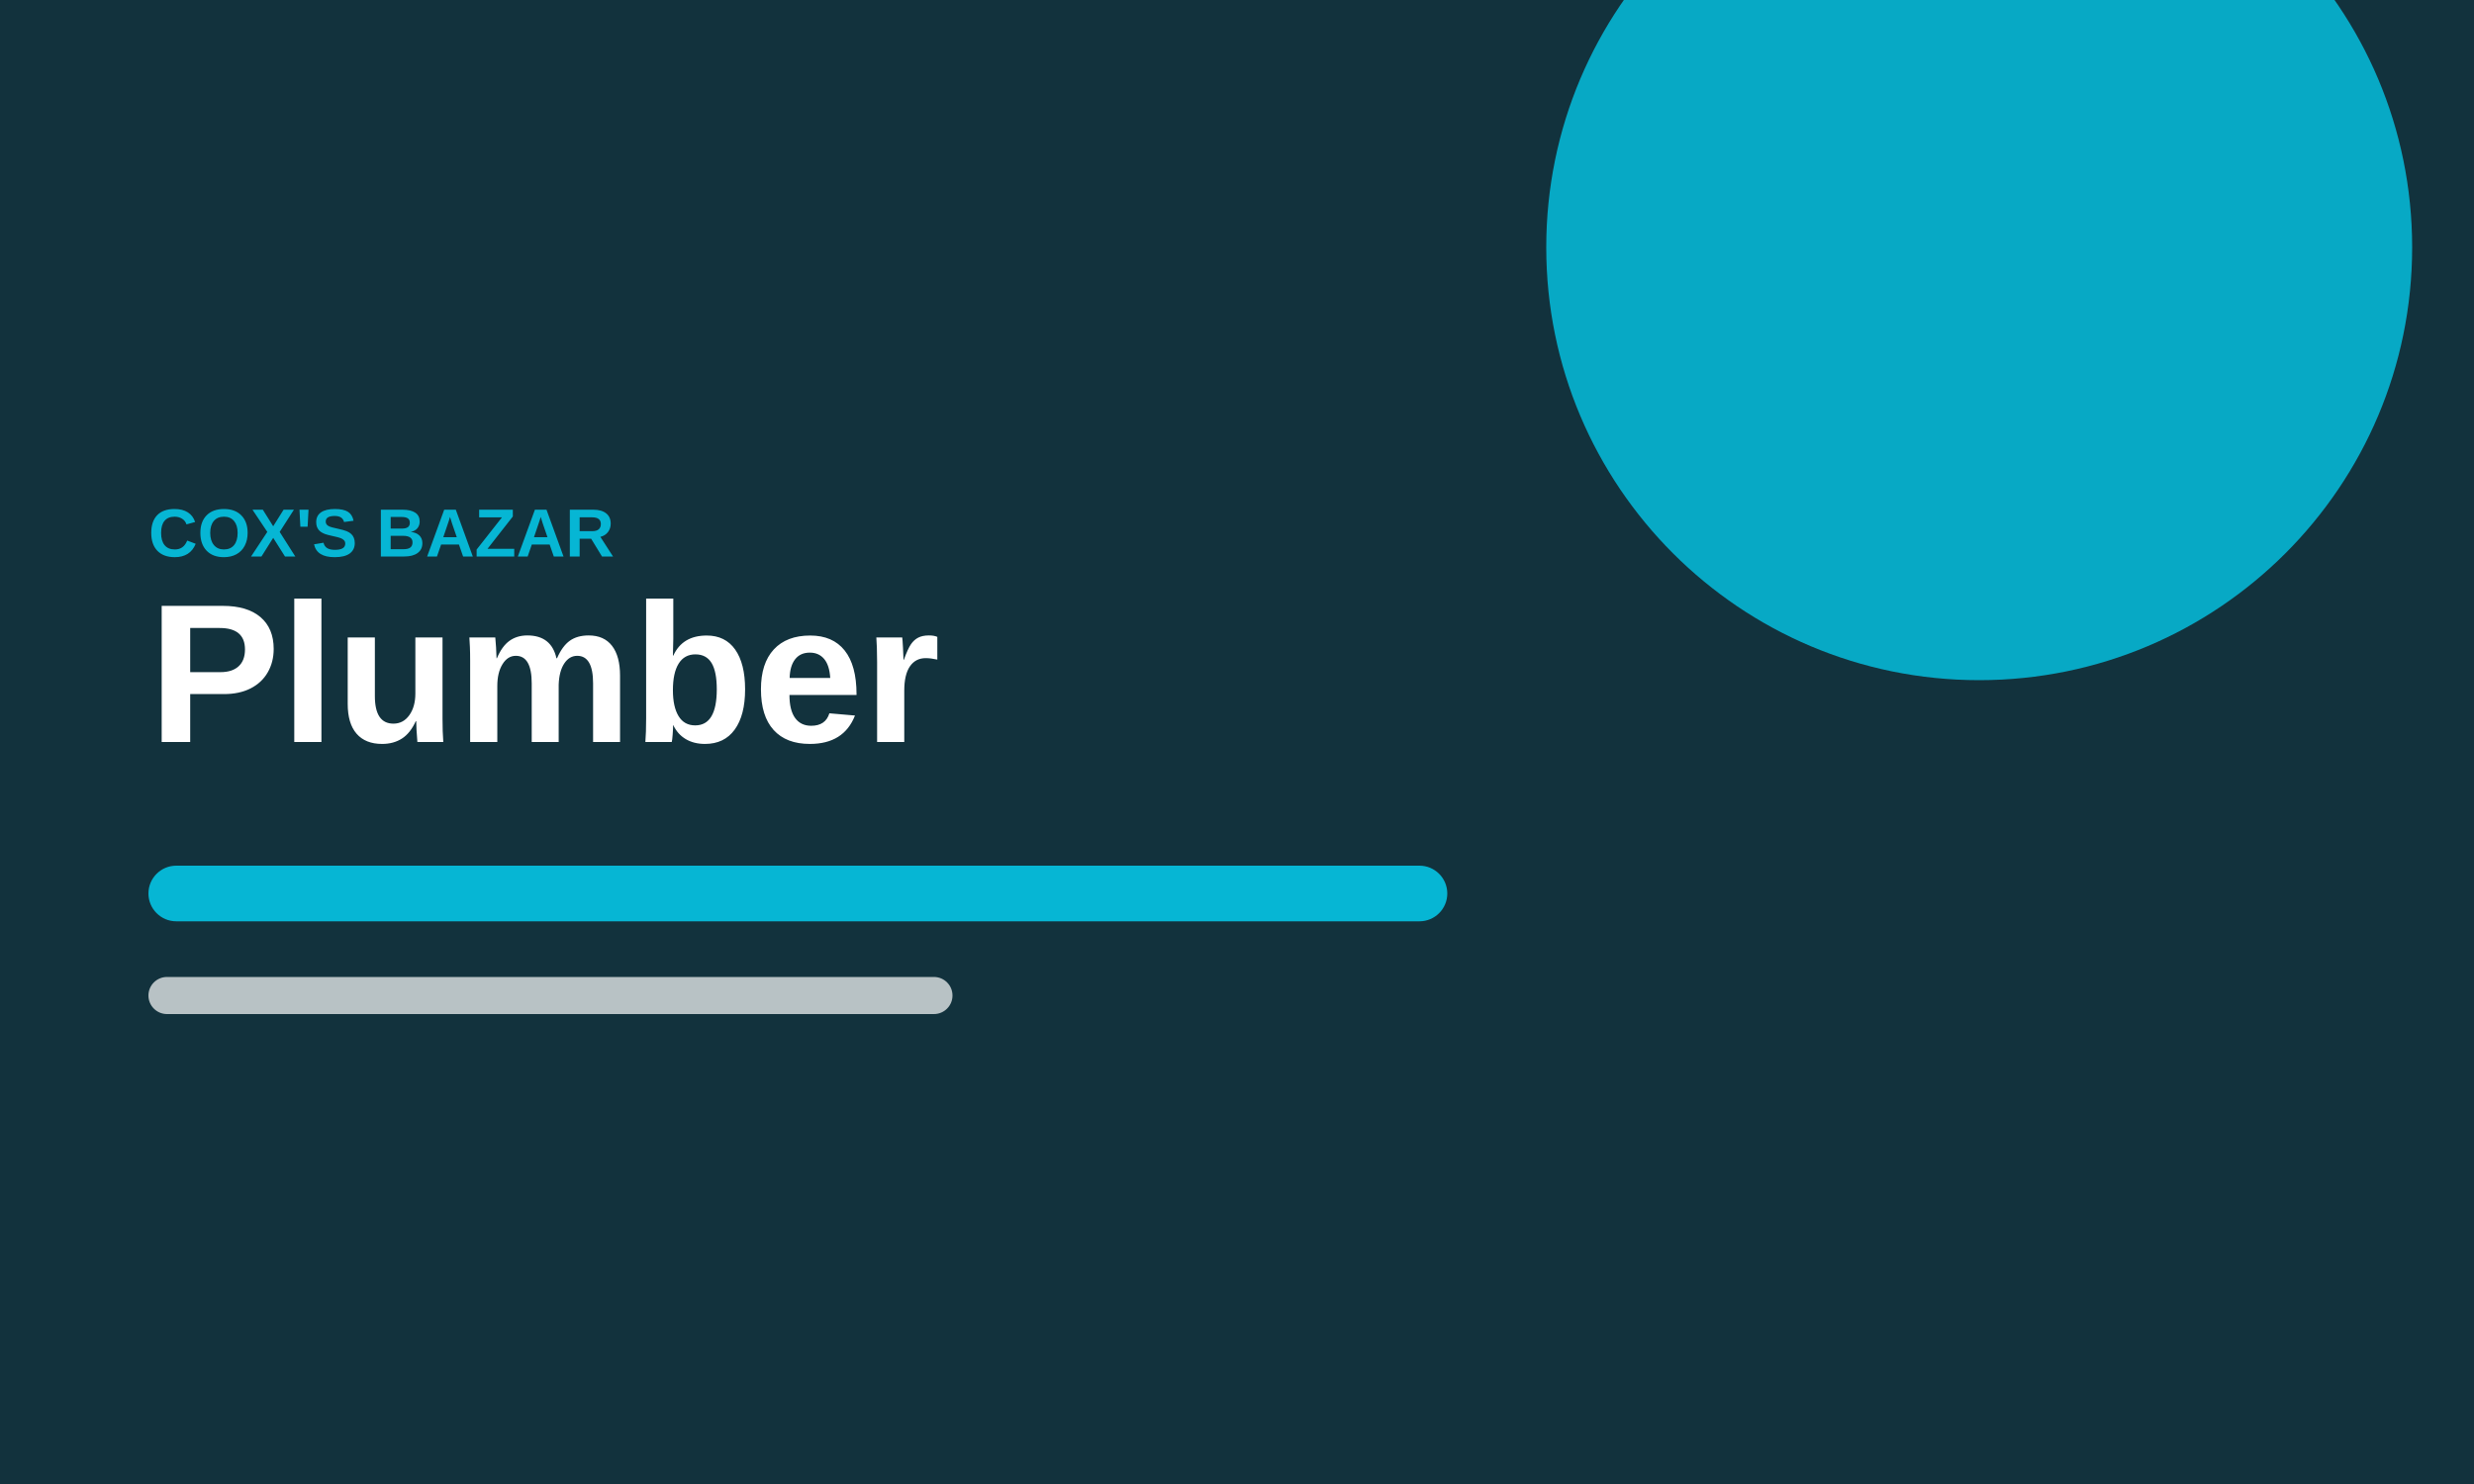
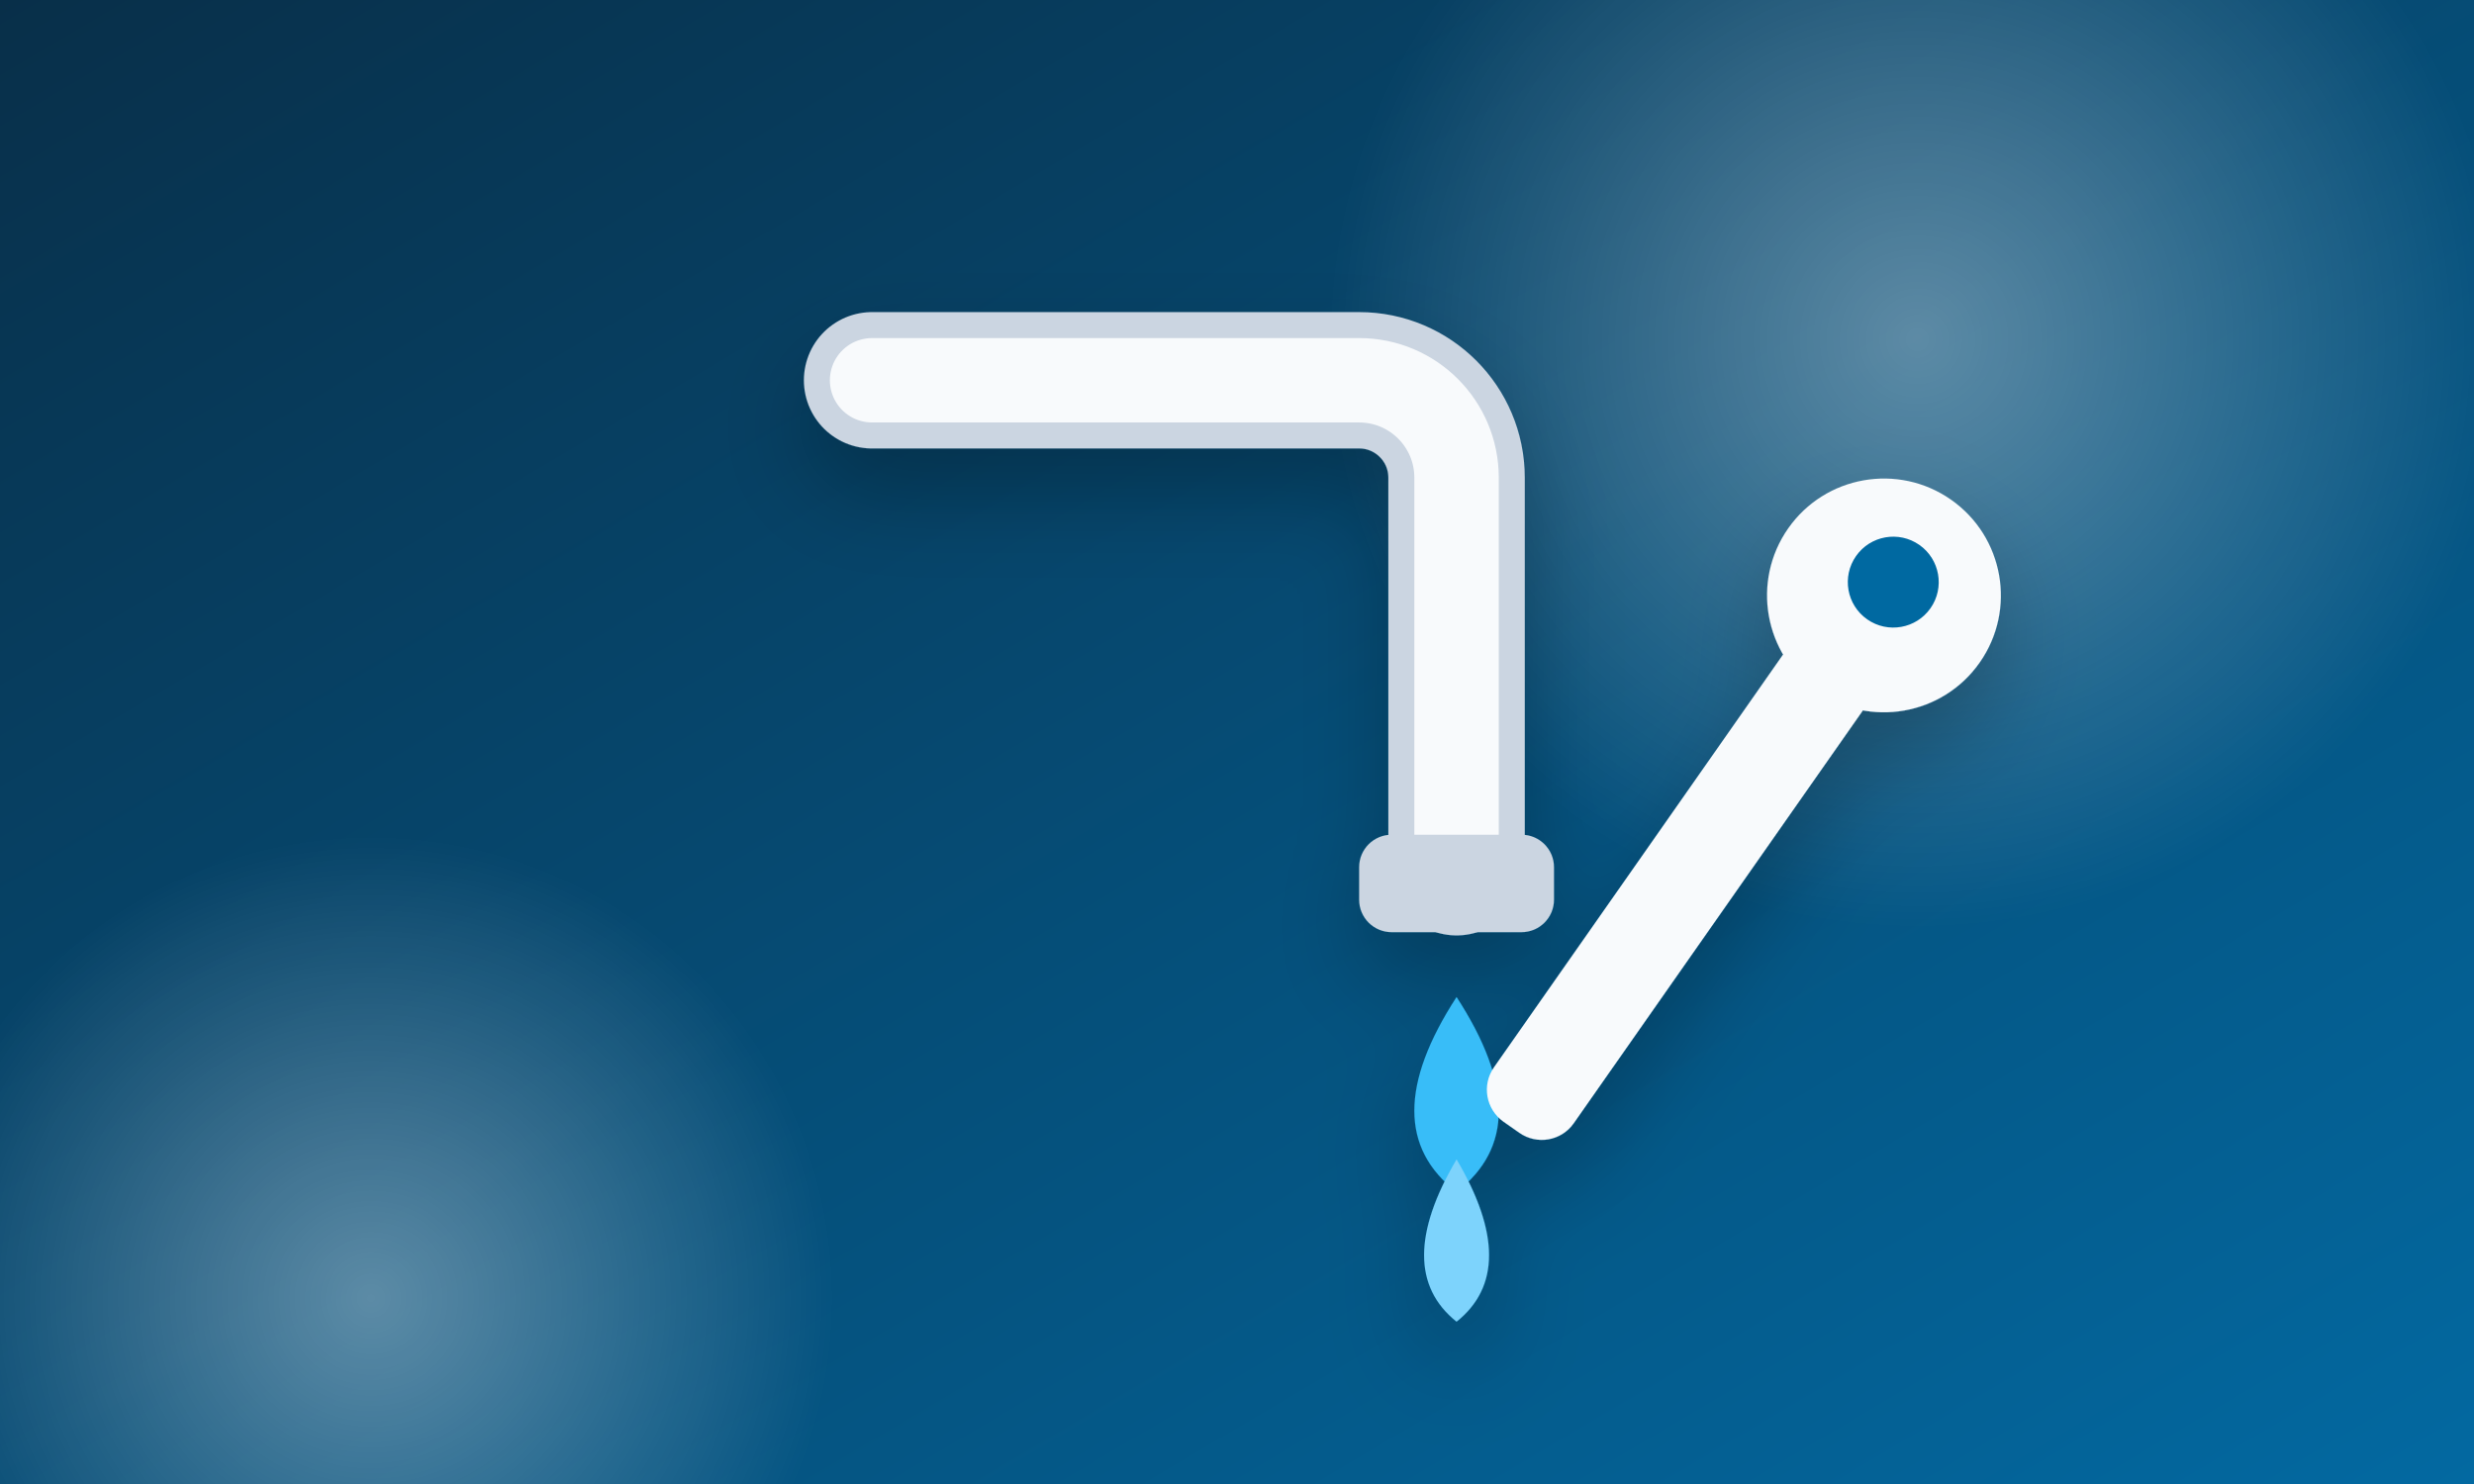
- <svg xmlns="http://www.w3.org/2000/svg" width="800" height="480" viewBox="0 0 800 480">
-   <rect width="800" height="480" fill="#12323d" />
-   <circle cx="640" cy="80" r="140" fill="#06b6d4" opacity="0.9" />
-   <rect x="48" y="280" width="420" height="18" rx="9" fill="#06b6d4" />
-   <rect x="48" y="316" width="260" height="12" rx="6" fill="#ffffff" opacity="0.7" />
-   <text x="48" y="240" fill="#ffffff" font-family="Arial, sans-serif" font-size="64" font-weight="700">Plumber</text>
-   <text x="48" y="180" fill="#06b6d4" font-family="Arial, sans-serif" font-size="22" font-weight="700">COX'S BAZAR</text>
+ <svg xmlns="http://www.w3.org/2000/svg" width="800" height="480" viewBox="0 0 800 480" role="img" aria-label="Plumber">
+   <defs>
+     <linearGradient id="bg" x1="0" y1="0" x2="1" y2="1">
+       <stop offset="0" stop-color="#082f49" />
+       <stop offset="1" stop-color="#0369a1" />
+     </linearGradient>
+     <radialGradient id="glow" cx="0.5" cy="0.5" r="0.5">
+       <stop offset="0" stop-color="#ffffff" stop-opacity="0.35" />
+       <stop offset="1" stop-color="#ffffff" stop-opacity="0" />
+     </radialGradient>
+     <filter id="soft" x="-20%" y="-20%" width="140%" height="140%">
+       <feDropShadow dx="0" dy="14" stdDeviation="14" flood-color="#000" flood-opacity="0.25" />
+     </filter>
+   </defs>
+   <rect width="800" height="480" rx="0" fill="url(#bg)" />
+   <circle cx="620" cy="110" r="190" fill="url(#glow)" />
+   <circle cx="120" cy="420" r="150" fill="url(#glow)" />
+   <g transform="translate(240 60) scale(1.05)" filter="url(#soft)">
+     <path d="M40 60 h150 a30 30 0 0 1 30 30 v120" stroke="#cbd5e1" stroke-width="42" fill="none" stroke-linecap="round" stroke-linejoin="round" />
+     <path d="M40 60 h150 a30 30 0 0 1 30 30 v120" stroke="#f8fafc" stroke-width="26" fill="none" stroke-linecap="round" stroke-linejoin="round" />
+     <rect x="190" y="200" width="60" height="30" rx="10" fill="#cbd5e1" />
+     <path d="M220 250 q-26 40 0 60 q26 -20 0 -60z" fill="#38bdf8" />
+     <path d="M220 300 q-20 34 0 50 q20 -16 0 -50z" fill="#7dd3fc" />
+     <g transform="rotate(35 300 200)">
+       <rect x="285" y="120" width="30" height="190" rx="12" fill="#f8fafc" />
+       <circle cx="300" cy="110" r="36" fill="#f8fafc" />
+       <circle cx="300" cy="105" r="14" fill="#0369a1" />
+     </g>
+   </g>
</svg>
